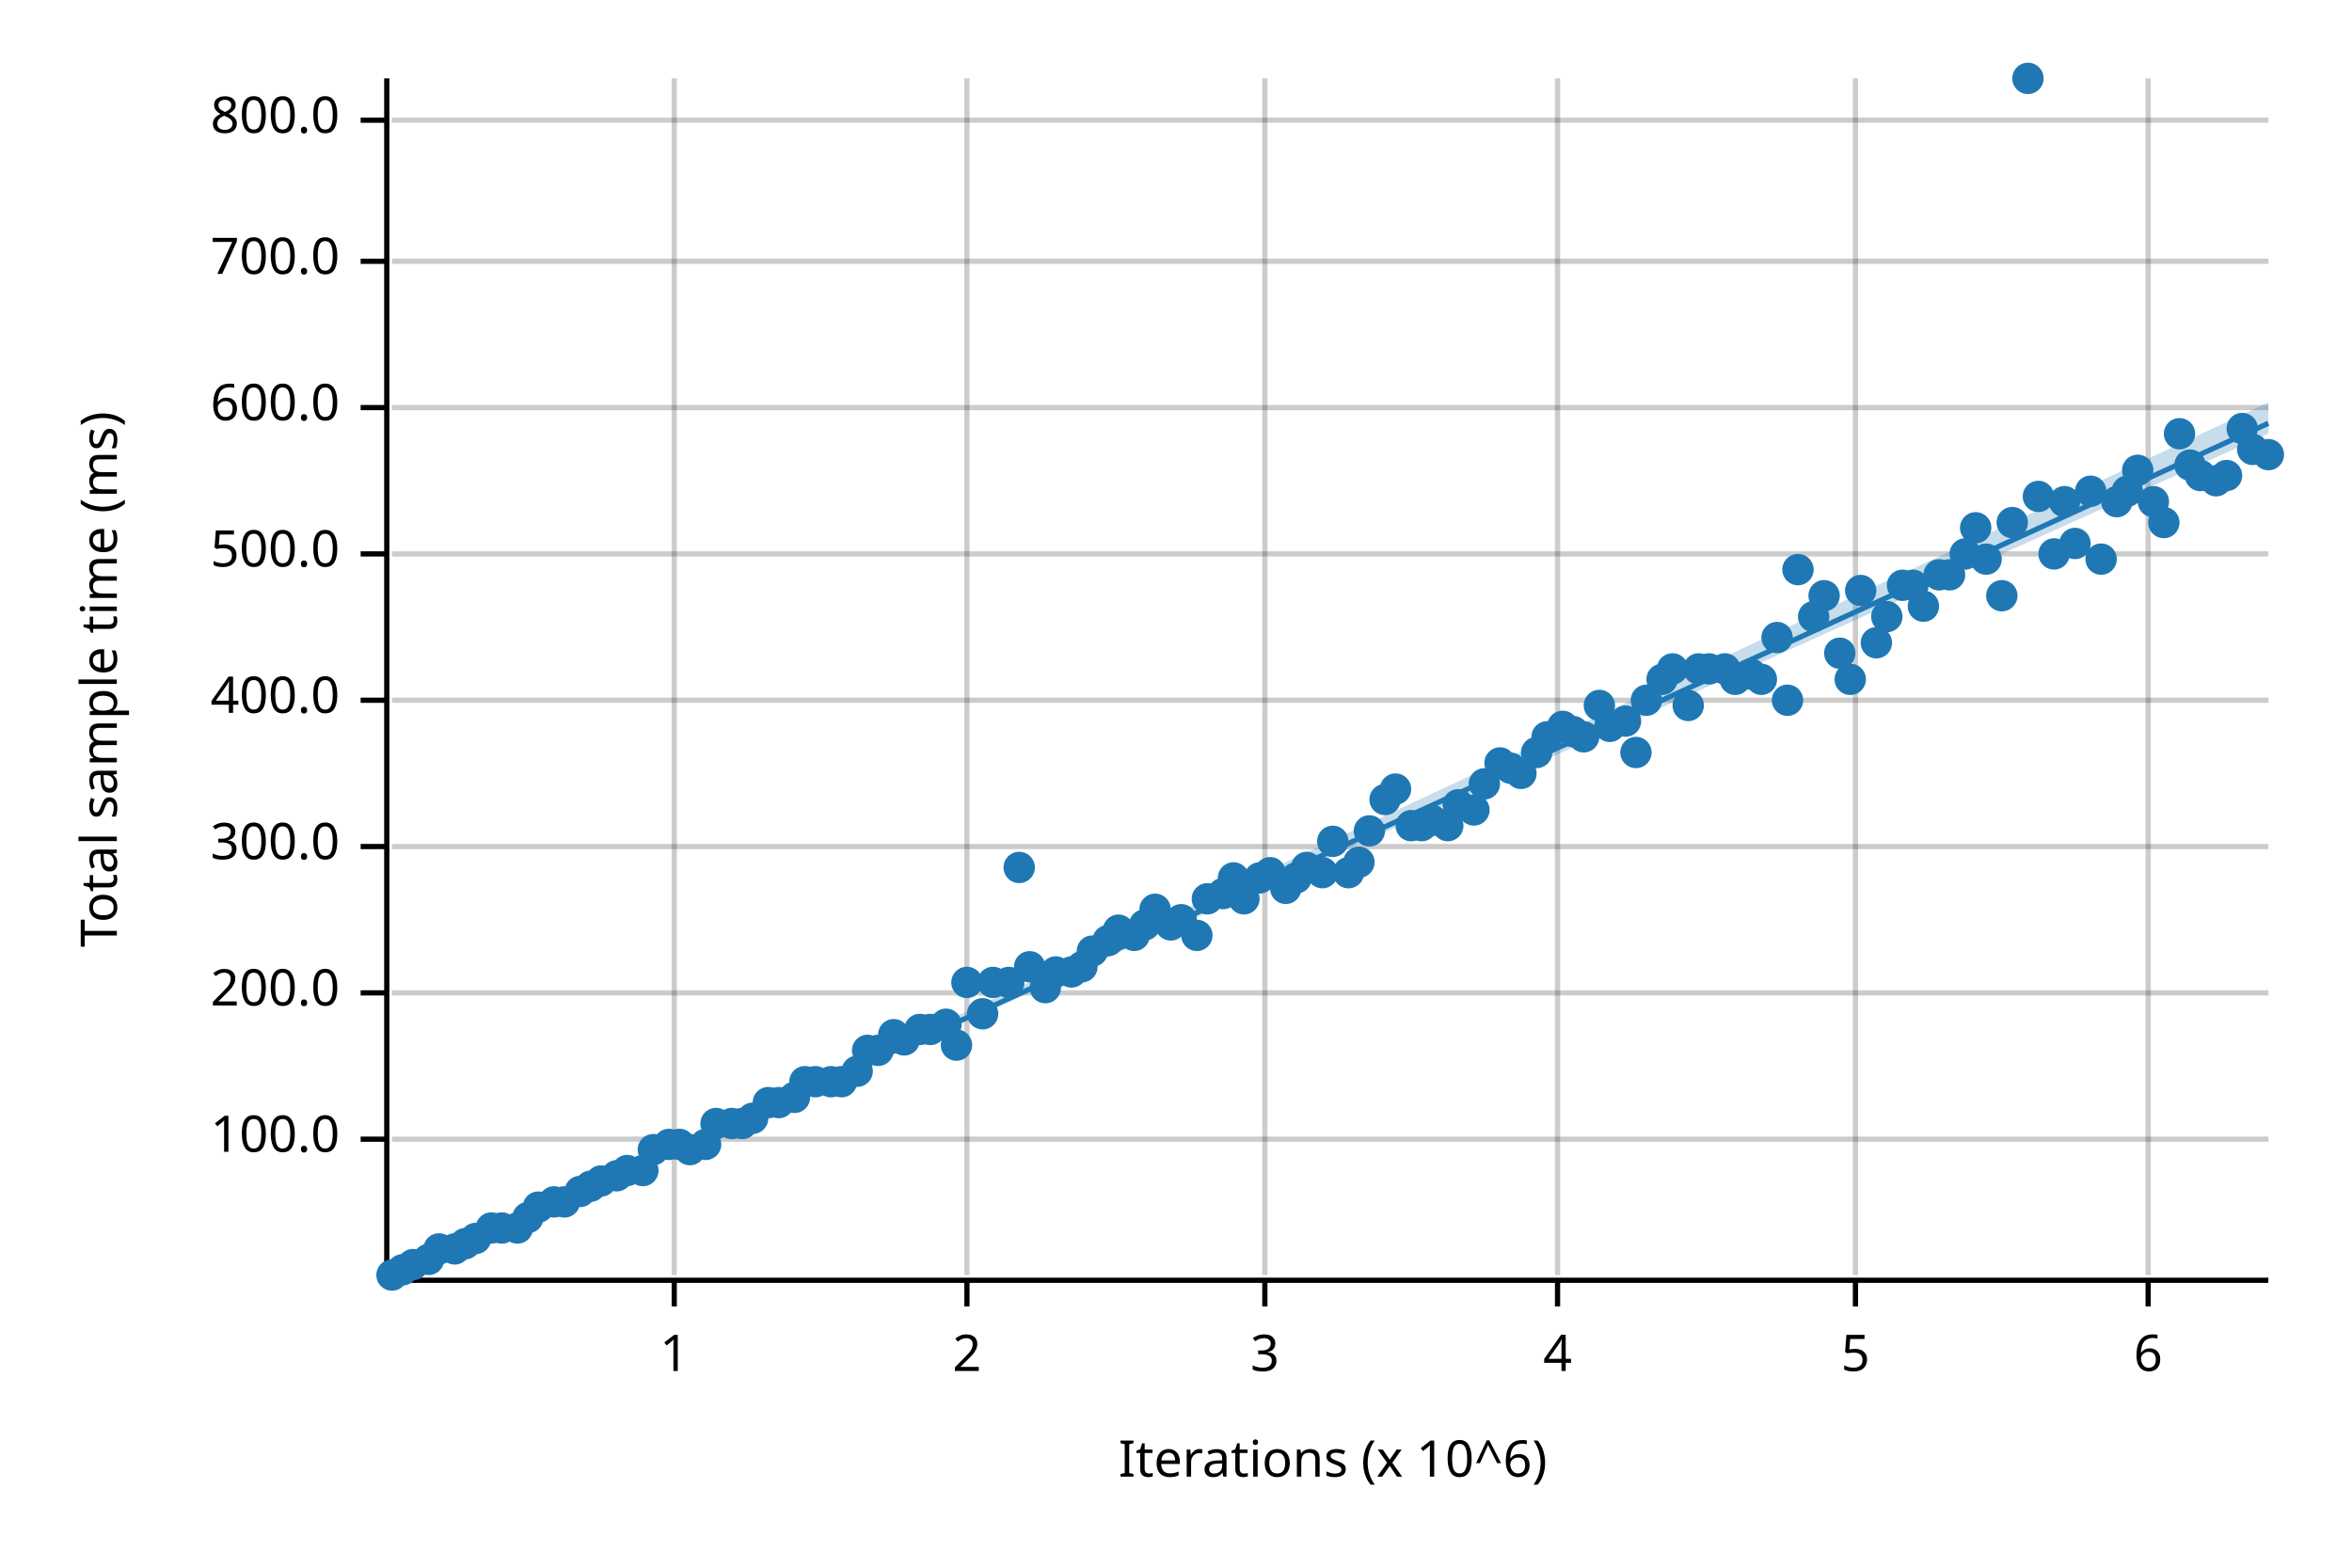
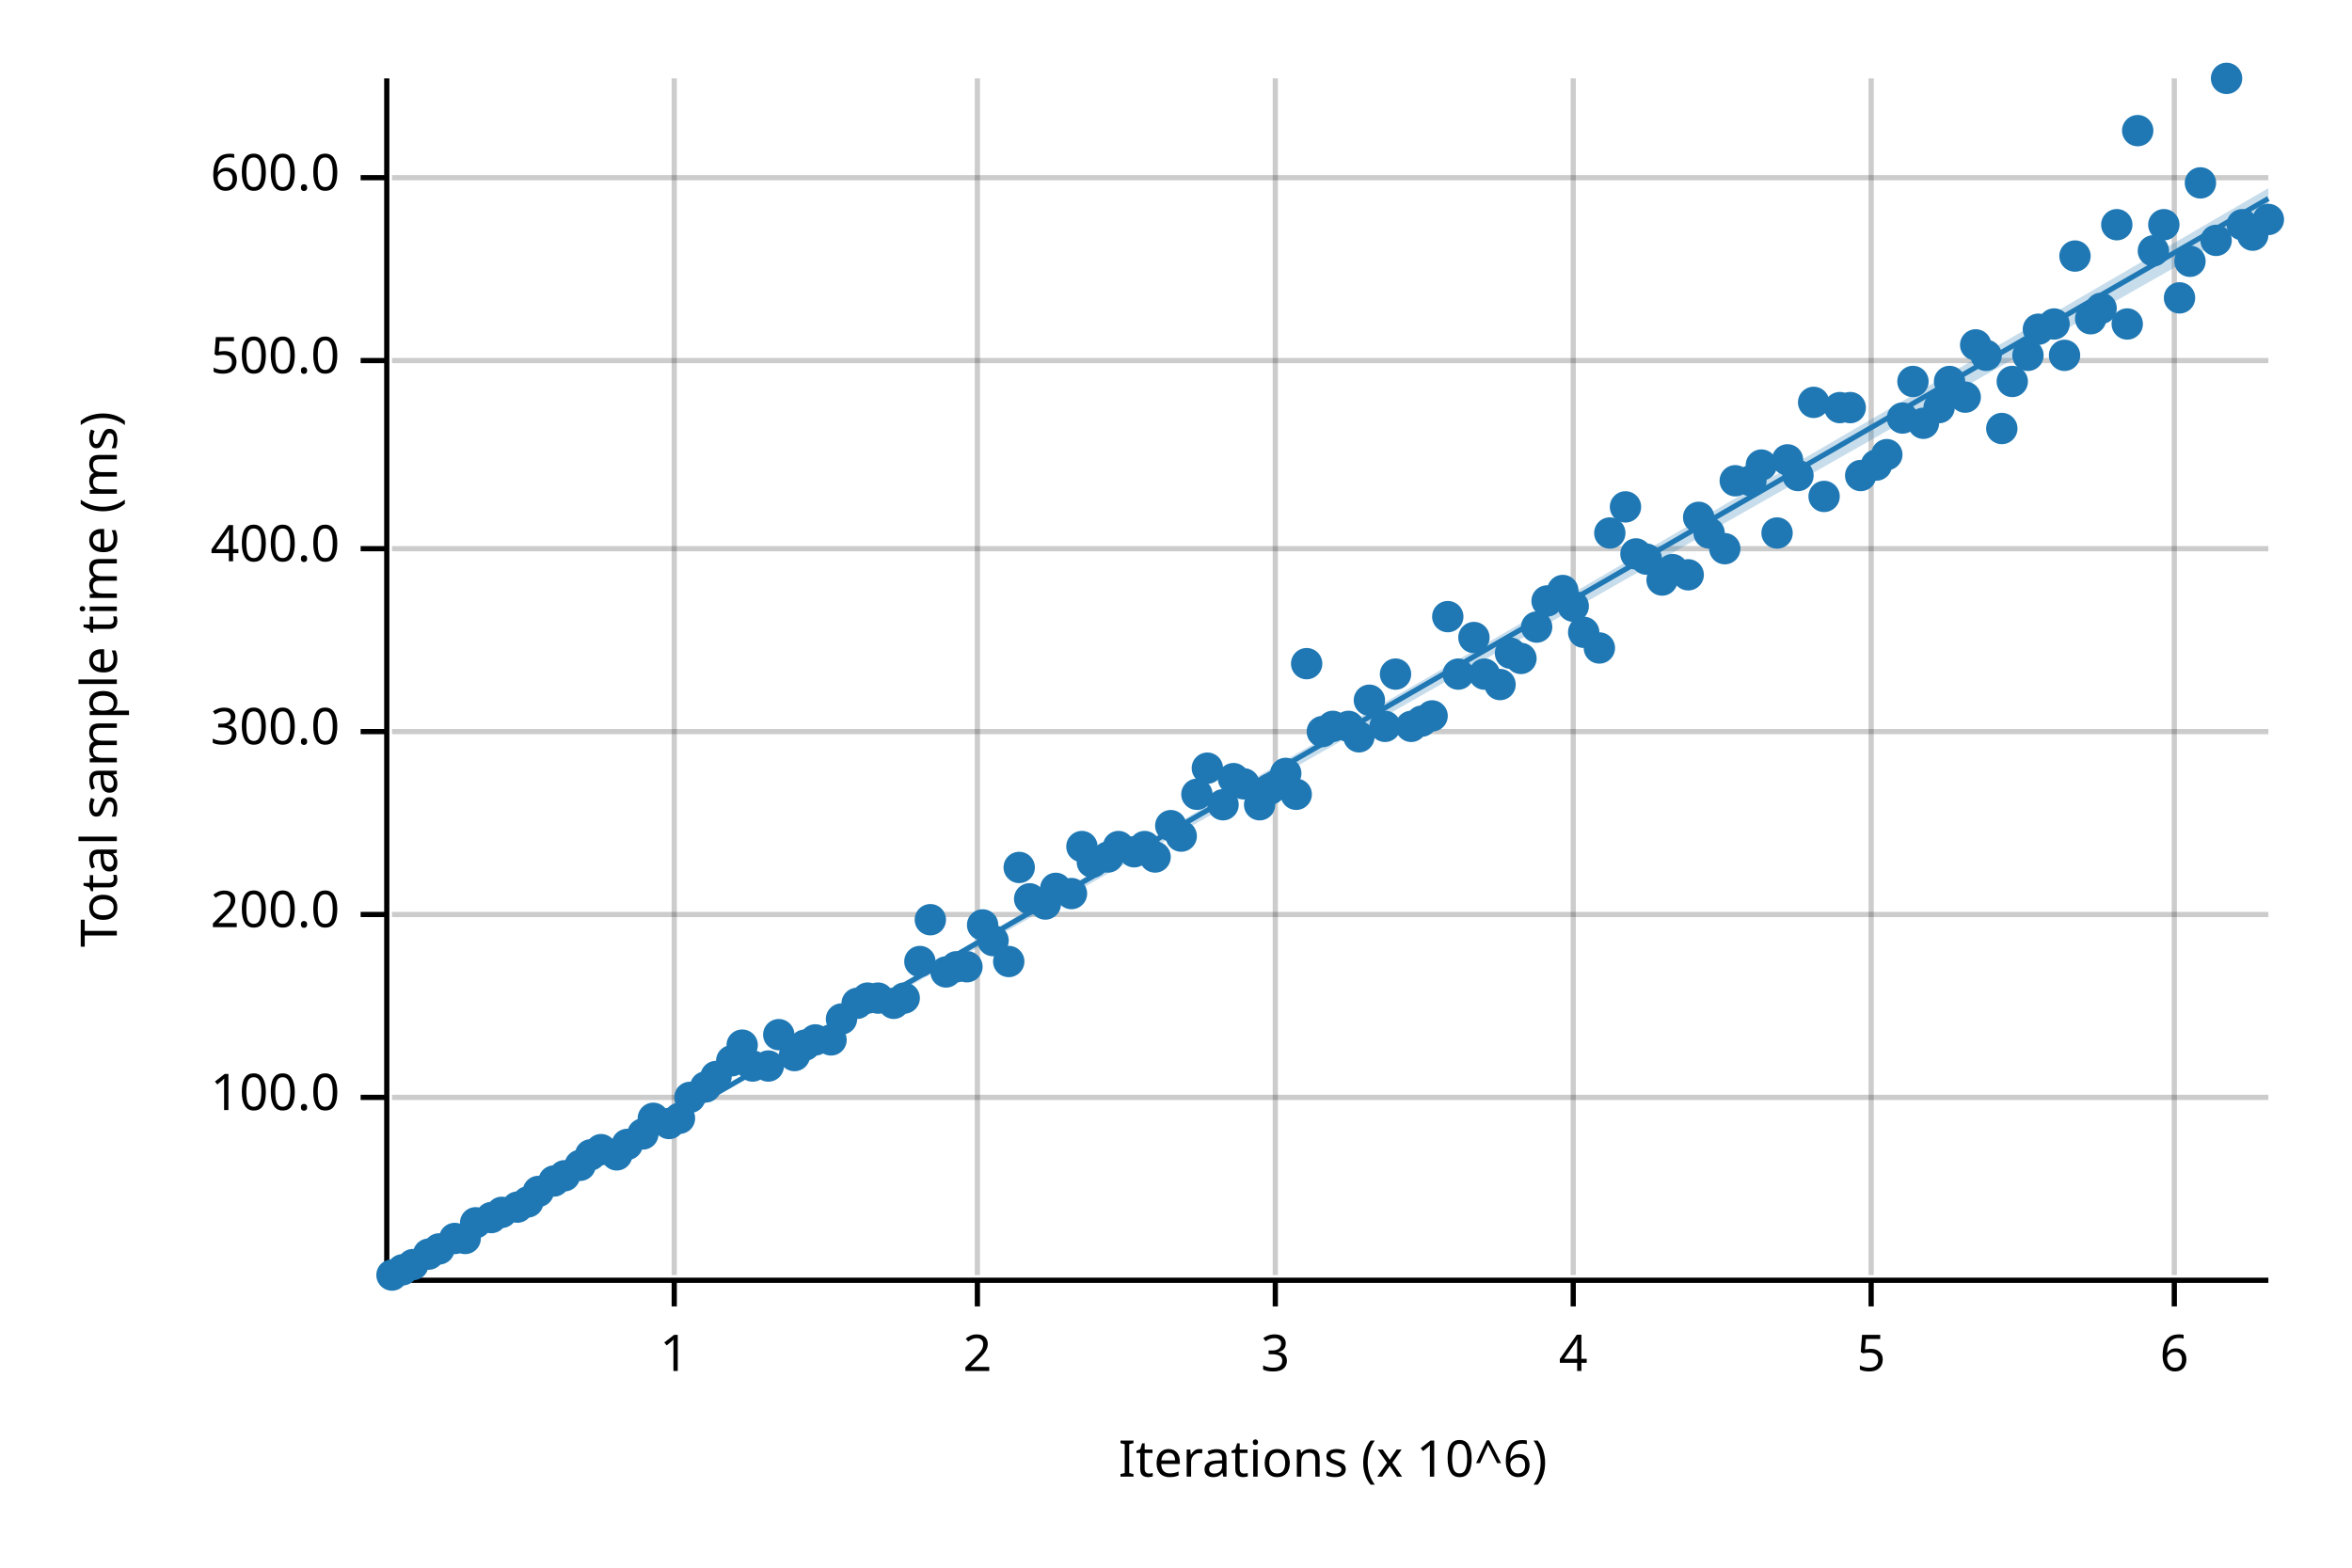
<svg xmlns="http://www.w3.org/2000/svg" width="450" height="300" viewBox="0 0 450 300">
  <text x="15" y="130" dy="0.76em" text-anchor="middle" font-family="sans-serif" font-size="9.677" opacity="1" fill="#000000" transform="rotate(270, 15, 130)">
Total sample time (ms)
</text>
  <text x="255" y="285" dy="-0.5ex" text-anchor="middle" font-family="sans-serif" font-size="9.677" opacity="1" fill="#000000">
Iterations (x 10^6)
</text>
  <line opacity="0.2" stroke="#000000" stroke-width="1" x1="129" y1="244" x2="129" y2="15" />
-   <line opacity="0.2" stroke="#000000" stroke-width="1" x1="185" y1="244" x2="185" y2="15" />
-   <line opacity="0.2" stroke="#000000" stroke-width="1" x1="242" y1="244" x2="242" y2="15" />
-   <line opacity="0.2" stroke="#000000" stroke-width="1" x1="298" y1="244" x2="298" y2="15" />
-   <line opacity="0.2" stroke="#000000" stroke-width="1" x1="355" y1="244" x2="355" y2="15" />
-   <line opacity="0.2" stroke="#000000" stroke-width="1" x1="411" y1="244" x2="411" y2="15" />
-   <line opacity="0.2" stroke="#000000" stroke-width="1" x1="75" y1="218" x2="434" y2="218" />
-   <line opacity="0.2" stroke="#000000" stroke-width="1" x1="75" y1="190" x2="434" y2="190" />
-   <line opacity="0.2" stroke="#000000" stroke-width="1" x1="75" y1="162" x2="434" y2="162" />
-   <line opacity="0.2" stroke="#000000" stroke-width="1" x1="75" y1="134" x2="434" y2="134" />
-   <line opacity="0.2" stroke="#000000" stroke-width="1" x1="75" y1="106" x2="434" y2="106" />
-   <line opacity="0.2" stroke="#000000" stroke-width="1" x1="75" y1="78" x2="434" y2="78" />
-   <line opacity="0.2" stroke="#000000" stroke-width="1" x1="75" y1="50" x2="434" y2="50" />
-   <line opacity="0.2" stroke="#000000" stroke-width="1" x1="75" y1="23" x2="434" y2="23" />
+   <line opacity="0.2" stroke="#000000" stroke-width="1" x1="187" y1="244" x2="187" y2="15" />
+   <line opacity="0.2" stroke="#000000" stroke-width="1" x1="244" y1="244" x2="244" y2="15" />
+   <line opacity="0.2" stroke="#000000" stroke-width="1" x1="301" y1="244" x2="301" y2="15" />
+   <line opacity="0.2" stroke="#000000" stroke-width="1" x1="358" y1="244" x2="358" y2="15" />
+   <line opacity="0.2" stroke="#000000" stroke-width="1" x1="416" y1="244" x2="416" y2="15" />
+   <line opacity="0.2" stroke="#000000" stroke-width="1" x1="75" y1="210" x2="434" y2="210" />
+   <line opacity="0.2" stroke="#000000" stroke-width="1" x1="75" y1="175" x2="434" y2="175" />
+   <line opacity="0.2" stroke="#000000" stroke-width="1" x1="75" y1="140" x2="434" y2="140" />
+   <line opacity="0.2" stroke="#000000" stroke-width="1" x1="75" y1="105" x2="434" y2="105" />
+   <line opacity="0.2" stroke="#000000" stroke-width="1" x1="75" y1="69" x2="434" y2="69" />
+   <line opacity="0.2" stroke="#000000" stroke-width="1" x1="75" y1="34" x2="434" y2="34" />
  <polyline fill="none" opacity="1" stroke="#000000" stroke-width="1" points="74,15 74,244 " />
-   <text x="65" y="218" dy="0.5ex" text-anchor="end" font-family="sans-serif" font-size="9.677" opacity="1" fill="#000000">
+   <text x="65" y="210" dy="0.5ex" text-anchor="end" font-family="sans-serif" font-size="9.677" opacity="1" fill="#000000">
100.0
</text>
-   <polyline fill="none" opacity="1" stroke="#000000" stroke-width="1" points="69,218 74,218 " />
-   <text x="65" y="190" dy="0.5ex" text-anchor="end" font-family="sans-serif" font-size="9.677" opacity="1" fill="#000000">
+   <polyline fill="none" opacity="1" stroke="#000000" stroke-width="1" points="69,210 74,210 " />
+   <text x="65" y="175" dy="0.5ex" text-anchor="end" font-family="sans-serif" font-size="9.677" opacity="1" fill="#000000">
200.0
</text>
-   <polyline fill="none" opacity="1" stroke="#000000" stroke-width="1" points="69,190 74,190 " />
-   <text x="65" y="162" dy="0.5ex" text-anchor="end" font-family="sans-serif" font-size="9.677" opacity="1" fill="#000000">
+   <polyline fill="none" opacity="1" stroke="#000000" stroke-width="1" points="69,175 74,175 " />
+   <text x="65" y="140" dy="0.5ex" text-anchor="end" font-family="sans-serif" font-size="9.677" opacity="1" fill="#000000">
300.0
</text>
-   <polyline fill="none" opacity="1" stroke="#000000" stroke-width="1" points="69,162 74,162 " />
-   <text x="65" y="134" dy="0.5ex" text-anchor="end" font-family="sans-serif" font-size="9.677" opacity="1" fill="#000000">
+   <polyline fill="none" opacity="1" stroke="#000000" stroke-width="1" points="69,140 74,140 " />
+   <text x="65" y="105" dy="0.5ex" text-anchor="end" font-family="sans-serif" font-size="9.677" opacity="1" fill="#000000">
400.0
</text>
-   <polyline fill="none" opacity="1" stroke="#000000" stroke-width="1" points="69,134 74,134 " />
-   <text x="65" y="106" dy="0.5ex" text-anchor="end" font-family="sans-serif" font-size="9.677" opacity="1" fill="#000000">
+   <polyline fill="none" opacity="1" stroke="#000000" stroke-width="1" points="69,105 74,105 " />
+   <text x="65" y="69" dy="0.5ex" text-anchor="end" font-family="sans-serif" font-size="9.677" opacity="1" fill="#000000">
500.0
</text>
-   <polyline fill="none" opacity="1" stroke="#000000" stroke-width="1" points="69,106 74,106 " />
-   <text x="65" y="78" dy="0.5ex" text-anchor="end" font-family="sans-serif" font-size="9.677" opacity="1" fill="#000000">
+   <polyline fill="none" opacity="1" stroke="#000000" stroke-width="1" points="69,69 74,69 " />
+   <text x="65" y="34" dy="0.5ex" text-anchor="end" font-family="sans-serif" font-size="9.677" opacity="1" fill="#000000">
600.0
</text>
-   <polyline fill="none" opacity="1" stroke="#000000" stroke-width="1" points="69,78 74,78 " />
-   <text x="65" y="50" dy="0.5ex" text-anchor="end" font-family="sans-serif" font-size="9.677" opacity="1" fill="#000000">
- 700.0
- </text>
-   <polyline fill="none" opacity="1" stroke="#000000" stroke-width="1" points="69,50 74,50 " />
-   <text x="65" y="23" dy="0.5ex" text-anchor="end" font-family="sans-serif" font-size="9.677" opacity="1" fill="#000000">
- 800.0
- </text>
-   <polyline fill="none" opacity="1" stroke="#000000" stroke-width="1" points="69,23 74,23 " />
+   <polyline fill="none" opacity="1" stroke="#000000" stroke-width="1" points="69,34 74,34 " />
  <polyline fill="none" opacity="1" stroke="#000000" stroke-width="1" points="75,245 434,245 " />
  <text x="129" y="255" dy="0.76em" text-anchor="middle" font-family="sans-serif" font-size="9.677" opacity="1" fill="#000000">
1
</text>
  <polyline fill="none" opacity="1" stroke="#000000" stroke-width="1" points="129,245 129,250 " />
-   <text x="185" y="255" dy="0.76em" text-anchor="middle" font-family="sans-serif" font-size="9.677" opacity="1" fill="#000000">
+   <text x="187" y="255" dy="0.76em" text-anchor="middle" font-family="sans-serif" font-size="9.677" opacity="1" fill="#000000">
2
</text>
-   <polyline fill="none" opacity="1" stroke="#000000" stroke-width="1" points="185,245 185,250 " />
-   <text x="242" y="255" dy="0.76em" text-anchor="middle" font-family="sans-serif" font-size="9.677" opacity="1" fill="#000000">
+   <polyline fill="none" opacity="1" stroke="#000000" stroke-width="1" points="187,245 187,250 " />
+   <text x="244" y="255" dy="0.76em" text-anchor="middle" font-family="sans-serif" font-size="9.677" opacity="1" fill="#000000">
3
</text>
-   <polyline fill="none" opacity="1" stroke="#000000" stroke-width="1" points="242,245 242,250 " />
-   <text x="298" y="255" dy="0.76em" text-anchor="middle" font-family="sans-serif" font-size="9.677" opacity="1" fill="#000000">
+   <polyline fill="none" opacity="1" stroke="#000000" stroke-width="1" points="244,245 244,250 " />
+   <text x="301" y="255" dy="0.76em" text-anchor="middle" font-family="sans-serif" font-size="9.677" opacity="1" fill="#000000">
4
</text>
-   <polyline fill="none" opacity="1" stroke="#000000" stroke-width="1" points="298,245 298,250 " />
-   <text x="355" y="255" dy="0.76em" text-anchor="middle" font-family="sans-serif" font-size="9.677" opacity="1" fill="#000000">
+   <polyline fill="none" opacity="1" stroke="#000000" stroke-width="1" points="301,245 301,250 " />
+   <text x="358" y="255" dy="0.76em" text-anchor="middle" font-family="sans-serif" font-size="9.677" opacity="1" fill="#000000">
5
</text>
-   <polyline fill="none" opacity="1" stroke="#000000" stroke-width="1" points="355,245 355,250 " />
-   <text x="411" y="255" dy="0.76em" text-anchor="middle" font-family="sans-serif" font-size="9.677" opacity="1" fill="#000000">
+   <polyline fill="none" opacity="1" stroke="#000000" stroke-width="1" points="358,245 358,250 " />
+   <text x="416" y="255" dy="0.76em" text-anchor="middle" font-family="sans-serif" font-size="9.677" opacity="1" fill="#000000">
6
</text>
-   <polyline fill="none" opacity="1" stroke="#000000" stroke-width="1" points="411,245 411,250 " />
+   <polyline fill="none" opacity="1" stroke="#000000" stroke-width="1" points="416,245 416,250 " />
  <circle cx="75" cy="244" r="3" opacity="1" fill="#1F78B4" stroke="none" stroke-width="1" />
  <circle cx="77" cy="243" r="3" opacity="1" fill="#1F78B4" stroke="none" stroke-width="1" />
  <circle cx="79" cy="242" r="3" opacity="1" fill="#1F78B4" stroke="none" stroke-width="1" />
-   <circle cx="82" cy="241" r="3" opacity="1" fill="#1F78B4" stroke="none" stroke-width="1" />
+   <circle cx="82" cy="240" r="3" opacity="1" fill="#1F78B4" stroke="none" stroke-width="1" />
  <circle cx="84" cy="239" r="3" opacity="1" fill="#1F78B4" stroke="none" stroke-width="1" />
-   <circle cx="87" cy="239" r="3" opacity="1" fill="#1F78B4" stroke="none" stroke-width="1" />
-   <circle cx="89" cy="238" r="3" opacity="1" fill="#1F78B4" stroke="none" stroke-width="1" />
-   <circle cx="91" cy="237" r="3" opacity="1" fill="#1F78B4" stroke="none" stroke-width="1" />
-   <circle cx="94" cy="235" r="3" opacity="1" fill="#1F78B4" stroke="none" stroke-width="1" />
-   <circle cx="96" cy="235" r="3" opacity="1" fill="#1F78B4" stroke="none" stroke-width="1" />
-   <circle cx="99" cy="235" r="3" opacity="1" fill="#1F78B4" stroke="none" stroke-width="1" />
-   <circle cx="101" cy="233" r="3" opacity="1" fill="#1F78B4" stroke="none" stroke-width="1" />
-   <circle cx="103" cy="231" r="3" opacity="1" fill="#1F78B4" stroke="none" stroke-width="1" />
-   <circle cx="106" cy="230" r="3" opacity="1" fill="#1F78B4" stroke="none" stroke-width="1" />
-   <circle cx="108" cy="230" r="3" opacity="1" fill="#1F78B4" stroke="none" stroke-width="1" />
-   <circle cx="111" cy="228" r="3" opacity="1" fill="#1F78B4" stroke="none" stroke-width="1" />
-   <circle cx="113" cy="227" r="3" opacity="1" fill="#1F78B4" stroke="none" stroke-width="1" />
-   <circle cx="115" cy="226" r="3" opacity="1" fill="#1F78B4" stroke="none" stroke-width="1" />
-   <circle cx="118" cy="225" r="3" opacity="1" fill="#1F78B4" stroke="none" stroke-width="1" />
-   <circle cx="120" cy="224" r="3" opacity="1" fill="#1F78B4" stroke="none" stroke-width="1" />
-   <circle cx="123" cy="224" r="3" opacity="1" fill="#1F78B4" stroke="none" stroke-width="1" />
-   <circle cx="125" cy="220" r="3" opacity="1" fill="#1F78B4" stroke="none" stroke-width="1" />
-   <circle cx="128" cy="219" r="3" opacity="1" fill="#1F78B4" stroke="none" stroke-width="1" />
-   <circle cx="130" cy="219" r="3" opacity="1" fill="#1F78B4" stroke="none" stroke-width="1" />
-   <circle cx="132" cy="220" r="3" opacity="1" fill="#1F78B4" stroke="none" stroke-width="1" />
-   <circle cx="135" cy="219" r="3" opacity="1" fill="#1F78B4" stroke="none" stroke-width="1" />
-   <circle cx="137" cy="215" r="3" opacity="1" fill="#1F78B4" stroke="none" stroke-width="1" />
-   <circle cx="140" cy="215" r="3" opacity="1" fill="#1F78B4" stroke="none" stroke-width="1" />
-   <circle cx="142" cy="215" r="3" opacity="1" fill="#1F78B4" stroke="none" stroke-width="1" />
-   <circle cx="144" cy="214" r="3" opacity="1" fill="#1F78B4" stroke="none" stroke-width="1" />
-   <circle cx="147" cy="211" r="3" opacity="1" fill="#1F78B4" stroke="none" stroke-width="1" />
-   <circle cx="149" cy="211" r="3" opacity="1" fill="#1F78B4" stroke="none" stroke-width="1" />
-   <circle cx="152" cy="210" r="3" opacity="1" fill="#1F78B4" stroke="none" stroke-width="1" />
-   <circle cx="154" cy="207" r="3" opacity="1" fill="#1F78B4" stroke="none" stroke-width="1" />
-   <circle cx="156" cy="207" r="3" opacity="1" fill="#1F78B4" stroke="none" stroke-width="1" />
-   <circle cx="159" cy="207" r="3" opacity="1" fill="#1F78B4" stroke="none" stroke-width="1" />
-   <circle cx="161" cy="207" r="3" opacity="1" fill="#1F78B4" stroke="none" stroke-width="1" />
-   <circle cx="164" cy="205" r="3" opacity="1" fill="#1F78B4" stroke="none" stroke-width="1" />
-   <circle cx="166" cy="201" r="3" opacity="1" fill="#1F78B4" stroke="none" stroke-width="1" />
-   <circle cx="168" cy="201" r="3" opacity="1" fill="#1F78B4" stroke="none" stroke-width="1" />
-   <circle cx="171" cy="198" r="3" opacity="1" fill="#1F78B4" stroke="none" stroke-width="1" />
-   <circle cx="173" cy="199" r="3" opacity="1" fill="#1F78B4" stroke="none" stroke-width="1" />
-   <circle cx="176" cy="197" r="3" opacity="1" fill="#1F78B4" stroke="none" stroke-width="1" />
-   <circle cx="178" cy="197" r="3" opacity="1" fill="#1F78B4" stroke="none" stroke-width="1" />
-   <circle cx="181" cy="196" r="3" opacity="1" fill="#1F78B4" stroke="none" stroke-width="1" />
-   <circle cx="183" cy="200" r="3" opacity="1" fill="#1F78B4" stroke="none" stroke-width="1" />
-   <circle cx="185" cy="188" r="3" opacity="1" fill="#1F78B4" stroke="none" stroke-width="1" />
-   <circle cx="188" cy="194" r="3" opacity="1" fill="#1F78B4" stroke="none" stroke-width="1" />
-   <circle cx="190" cy="188" r="3" opacity="1" fill="#1F78B4" stroke="none" stroke-width="1" />
-   <circle cx="193" cy="188" r="3" opacity="1" fill="#1F78B4" stroke="none" stroke-width="1" />
+   <circle cx="87" cy="237" r="3" opacity="1" fill="#1F78B4" stroke="none" stroke-width="1" />
+   <circle cx="89" cy="237" r="3" opacity="1" fill="#1F78B4" stroke="none" stroke-width="1" />
+   <circle cx="91" cy="234" r="3" opacity="1" fill="#1F78B4" stroke="none" stroke-width="1" />
+   <circle cx="94" cy="233" r="3" opacity="1" fill="#1F78B4" stroke="none" stroke-width="1" />
+   <circle cx="96" cy="232" r="3" opacity="1" fill="#1F78B4" stroke="none" stroke-width="1" />
+   <circle cx="99" cy="231" r="3" opacity="1" fill="#1F78B4" stroke="none" stroke-width="1" />
+   <circle cx="101" cy="230" r="3" opacity="1" fill="#1F78B4" stroke="none" stroke-width="1" />
+   <circle cx="103" cy="228" r="3" opacity="1" fill="#1F78B4" stroke="none" stroke-width="1" />
+   <circle cx="106" cy="226" r="3" opacity="1" fill="#1F78B4" stroke="none" stroke-width="1" />
+   <circle cx="108" cy="225" r="3" opacity="1" fill="#1F78B4" stroke="none" stroke-width="1" />
+   <circle cx="111" cy="223" r="3" opacity="1" fill="#1F78B4" stroke="none" stroke-width="1" />
+   <circle cx="113" cy="221" r="3" opacity="1" fill="#1F78B4" stroke="none" stroke-width="1" />
+   <circle cx="115" cy="220" r="3" opacity="1" fill="#1F78B4" stroke="none" stroke-width="1" />
+   <circle cx="118" cy="221" r="3" opacity="1" fill="#1F78B4" stroke="none" stroke-width="1" />
+   <circle cx="120" cy="219" r="3" opacity="1" fill="#1F78B4" stroke="none" stroke-width="1" />
+   <circle cx="123" cy="217" r="3" opacity="1" fill="#1F78B4" stroke="none" stroke-width="1" />
+   <circle cx="125" cy="214" r="3" opacity="1" fill="#1F78B4" stroke="none" stroke-width="1" />
+   <circle cx="128" cy="215" r="3" opacity="1" fill="#1F78B4" stroke="none" stroke-width="1" />
+   <circle cx="130" cy="214" r="3" opacity="1" fill="#1F78B4" stroke="none" stroke-width="1" />
+   <circle cx="132" cy="210" r="3" opacity="1" fill="#1F78B4" stroke="none" stroke-width="1" />
+   <circle cx="135" cy="208" r="3" opacity="1" fill="#1F78B4" stroke="none" stroke-width="1" />
+   <circle cx="137" cy="206" r="3" opacity="1" fill="#1F78B4" stroke="none" stroke-width="1" />
+   <circle cx="140" cy="203" r="3" opacity="1" fill="#1F78B4" stroke="none" stroke-width="1" />
+   <circle cx="142" cy="200" r="3" opacity="1" fill="#1F78B4" stroke="none" stroke-width="1" />
+   <circle cx="144" cy="204" r="3" opacity="1" fill="#1F78B4" stroke="none" stroke-width="1" />
+   <circle cx="147" cy="204" r="3" opacity="1" fill="#1F78B4" stroke="none" stroke-width="1" />
+   <circle cx="149" cy="198" r="3" opacity="1" fill="#1F78B4" stroke="none" stroke-width="1" />
+   <circle cx="152" cy="202" r="3" opacity="1" fill="#1F78B4" stroke="none" stroke-width="1" />
+   <circle cx="154" cy="200" r="3" opacity="1" fill="#1F78B4" stroke="none" stroke-width="1" />
+   <circle cx="156" cy="199" r="3" opacity="1" fill="#1F78B4" stroke="none" stroke-width="1" />
+   <circle cx="159" cy="199" r="3" opacity="1" fill="#1F78B4" stroke="none" stroke-width="1" />
+   <circle cx="161" cy="195" r="3" opacity="1" fill="#1F78B4" stroke="none" stroke-width="1" />
+   <circle cx="164" cy="192" r="3" opacity="1" fill="#1F78B4" stroke="none" stroke-width="1" />
+   <circle cx="166" cy="191" r="3" opacity="1" fill="#1F78B4" stroke="none" stroke-width="1" />
+   <circle cx="168" cy="191" r="3" opacity="1" fill="#1F78B4" stroke="none" stroke-width="1" />
+   <circle cx="171" cy="192" r="3" opacity="1" fill="#1F78B4" stroke="none" stroke-width="1" />
+   <circle cx="173" cy="191" r="3" opacity="1" fill="#1F78B4" stroke="none" stroke-width="1" />
+   <circle cx="176" cy="184" r="3" opacity="1" fill="#1F78B4" stroke="none" stroke-width="1" />
+   <circle cx="178" cy="176" r="3" opacity="1" fill="#1F78B4" stroke="none" stroke-width="1" />
+   <circle cx="181" cy="186" r="3" opacity="1" fill="#1F78B4" stroke="none" stroke-width="1" />
+   <circle cx="183" cy="185" r="3" opacity="1" fill="#1F78B4" stroke="none" stroke-width="1" />
+   <circle cx="185" cy="185" r="3" opacity="1" fill="#1F78B4" stroke="none" stroke-width="1" />
+   <circle cx="188" cy="177" r="3" opacity="1" fill="#1F78B4" stroke="none" stroke-width="1" />
+   <circle cx="190" cy="180" r="3" opacity="1" fill="#1F78B4" stroke="none" stroke-width="1" />
+   <circle cx="193" cy="184" r="3" opacity="1" fill="#1F78B4" stroke="none" stroke-width="1" />
  <circle cx="195" cy="166" r="3" opacity="1" fill="#1F78B4" stroke="none" stroke-width="1" />
-   <circle cx="197" cy="185" r="3" opacity="1" fill="#1F78B4" stroke="none" stroke-width="1" />
-   <circle cx="200" cy="189" r="3" opacity="1" fill="#1F78B4" stroke="none" stroke-width="1" />
-   <circle cx="202" cy="186" r="3" opacity="1" fill="#1F78B4" stroke="none" stroke-width="1" />
-   <circle cx="205" cy="186" r="3" opacity="1" fill="#1F78B4" stroke="none" stroke-width="1" />
-   <circle cx="207" cy="185" r="3" opacity="1" fill="#1F78B4" stroke="none" stroke-width="1" />
-   <circle cx="209" cy="182" r="3" opacity="1" fill="#1F78B4" stroke="none" stroke-width="1" />
-   <circle cx="212" cy="180" r="3" opacity="1" fill="#1F78B4" stroke="none" stroke-width="1" />
-   <circle cx="214" cy="178" r="3" opacity="1" fill="#1F78B4" stroke="none" stroke-width="1" />
-   <circle cx="217" cy="179" r="3" opacity="1" fill="#1F78B4" stroke="none" stroke-width="1" />
-   <circle cx="219" cy="177" r="3" opacity="1" fill="#1F78B4" stroke="none" stroke-width="1" />
-   <circle cx="221" cy="174" r="3" opacity="1" fill="#1F78B4" stroke="none" stroke-width="1" />
-   <circle cx="224" cy="177" r="3" opacity="1" fill="#1F78B4" stroke="none" stroke-width="1" />
-   <circle cx="226" cy="176" r="3" opacity="1" fill="#1F78B4" stroke="none" stroke-width="1" />
-   <circle cx="229" cy="179" r="3" opacity="1" fill="#1F78B4" stroke="none" stroke-width="1" />
-   <circle cx="231" cy="172" r="3" opacity="1" fill="#1F78B4" stroke="none" stroke-width="1" />
-   <circle cx="234" cy="171" r="3" opacity="1" fill="#1F78B4" stroke="none" stroke-width="1" />
-   <circle cx="236" cy="168" r="3" opacity="1" fill="#1F78B4" stroke="none" stroke-width="1" />
-   <circle cx="238" cy="172" r="3" opacity="1" fill="#1F78B4" stroke="none" stroke-width="1" />
-   <circle cx="241" cy="168" r="3" opacity="1" fill="#1F78B4" stroke="none" stroke-width="1" />
-   <circle cx="243" cy="167" r="3" opacity="1" fill="#1F78B4" stroke="none" stroke-width="1" />
-   <circle cx="246" cy="170" r="3" opacity="1" fill="#1F78B4" stroke="none" stroke-width="1" />
-   <circle cx="248" cy="168" r="3" opacity="1" fill="#1F78B4" stroke="none" stroke-width="1" />
-   <circle cx="250" cy="166" r="3" opacity="1" fill="#1F78B4" stroke="none" stroke-width="1" />
-   <circle cx="253" cy="167" r="3" opacity="1" fill="#1F78B4" stroke="none" stroke-width="1" />
-   <circle cx="255" cy="161" r="3" opacity="1" fill="#1F78B4" stroke="none" stroke-width="1" />
-   <circle cx="258" cy="167" r="3" opacity="1" fill="#1F78B4" stroke="none" stroke-width="1" />
-   <circle cx="260" cy="165" r="3" opacity="1" fill="#1F78B4" stroke="none" stroke-width="1" />
-   <circle cx="262" cy="159" r="3" opacity="1" fill="#1F78B4" stroke="none" stroke-width="1" />
-   <circle cx="265" cy="153" r="3" opacity="1" fill="#1F78B4" stroke="none" stroke-width="1" />
-   <circle cx="267" cy="151" r="3" opacity="1" fill="#1F78B4" stroke="none" stroke-width="1" />
-   <circle cx="270" cy="158" r="3" opacity="1" fill="#1F78B4" stroke="none" stroke-width="1" />
-   <circle cx="272" cy="158" r="3" opacity="1" fill="#1F78B4" stroke="none" stroke-width="1" />
-   <circle cx="274" cy="157" r="3" opacity="1" fill="#1F78B4" stroke="none" stroke-width="1" />
-   <circle cx="277" cy="158" r="3" opacity="1" fill="#1F78B4" stroke="none" stroke-width="1" />
-   <circle cx="279" cy="154" r="3" opacity="1" fill="#1F78B4" stroke="none" stroke-width="1" />
-   <circle cx="282" cy="155" r="3" opacity="1" fill="#1F78B4" stroke="none" stroke-width="1" />
-   <circle cx="284" cy="150" r="3" opacity="1" fill="#1F78B4" stroke="none" stroke-width="1" />
-   <circle cx="287" cy="146" r="3" opacity="1" fill="#1F78B4" stroke="none" stroke-width="1" />
-   <circle cx="289" cy="147" r="3" opacity="1" fill="#1F78B4" stroke="none" stroke-width="1" />
-   <circle cx="291" cy="148" r="3" opacity="1" fill="#1F78B4" stroke="none" stroke-width="1" />
-   <circle cx="294" cy="144" r="3" opacity="1" fill="#1F78B4" stroke="none" stroke-width="1" />
-   <circle cx="296" cy="141" r="3" opacity="1" fill="#1F78B4" stroke="none" stroke-width="1" />
-   <circle cx="299" cy="139" r="3" opacity="1" fill="#1F78B4" stroke="none" stroke-width="1" />
-   <circle cx="301" cy="140" r="3" opacity="1" fill="#1F78B4" stroke="none" stroke-width="1" />
-   <circle cx="303" cy="141" r="3" opacity="1" fill="#1F78B4" stroke="none" stroke-width="1" />
-   <circle cx="306" cy="135" r="3" opacity="1" fill="#1F78B4" stroke="none" stroke-width="1" />
-   <circle cx="308" cy="139" r="3" opacity="1" fill="#1F78B4" stroke="none" stroke-width="1" />
-   <circle cx="311" cy="138" r="3" opacity="1" fill="#1F78B4" stroke="none" stroke-width="1" />
-   <circle cx="313" cy="144" r="3" opacity="1" fill="#1F78B4" stroke="none" stroke-width="1" />
-   <circle cx="315" cy="134" r="3" opacity="1" fill="#1F78B4" stroke="none" stroke-width="1" />
-   <circle cx="318" cy="130" r="3" opacity="1" fill="#1F78B4" stroke="none" stroke-width="1" />
-   <circle cx="320" cy="128" r="3" opacity="1" fill="#1F78B4" stroke="none" stroke-width="1" />
-   <circle cx="323" cy="135" r="3" opacity="1" fill="#1F78B4" stroke="none" stroke-width="1" />
-   <circle cx="325" cy="128" r="3" opacity="1" fill="#1F78B4" stroke="none" stroke-width="1" />
-   <circle cx="327" cy="128" r="3" opacity="1" fill="#1F78B4" stroke="none" stroke-width="1" />
-   <circle cx="330" cy="128" r="3" opacity="1" fill="#1F78B4" stroke="none" stroke-width="1" />
-   <circle cx="332" cy="130" r="3" opacity="1" fill="#1F78B4" stroke="none" stroke-width="1" />
-   <circle cx="335" cy="129" r="3" opacity="1" fill="#1F78B4" stroke="none" stroke-width="1" />
-   <circle cx="337" cy="130" r="3" opacity="1" fill="#1F78B4" stroke="none" stroke-width="1" />
-   <circle cx="340" cy="122" r="3" opacity="1" fill="#1F78B4" stroke="none" stroke-width="1" />
-   <circle cx="342" cy="134" r="3" opacity="1" fill="#1F78B4" stroke="none" stroke-width="1" />
-   <circle cx="344" cy="109" r="3" opacity="1" fill="#1F78B4" stroke="none" stroke-width="1" />
-   <circle cx="347" cy="118" r="3" opacity="1" fill="#1F78B4" stroke="none" stroke-width="1" />
-   <circle cx="349" cy="114" r="3" opacity="1" fill="#1F78B4" stroke="none" stroke-width="1" />
-   <circle cx="352" cy="125" r="3" opacity="1" fill="#1F78B4" stroke="none" stroke-width="1" />
-   <circle cx="354" cy="130" r="3" opacity="1" fill="#1F78B4" stroke="none" stroke-width="1" />
-   <circle cx="356" cy="113" r="3" opacity="1" fill="#1F78B4" stroke="none" stroke-width="1" />
-   <circle cx="359" cy="123" r="3" opacity="1" fill="#1F78B4" stroke="none" stroke-width="1" />
-   <circle cx="361" cy="118" r="3" opacity="1" fill="#1F78B4" stroke="none" stroke-width="1" />
-   <circle cx="364" cy="112" r="3" opacity="1" fill="#1F78B4" stroke="none" stroke-width="1" />
-   <circle cx="366" cy="112" r="3" opacity="1" fill="#1F78B4" stroke="none" stroke-width="1" />
-   <circle cx="368" cy="116" r="3" opacity="1" fill="#1F78B4" stroke="none" stroke-width="1" />
-   <circle cx="371" cy="110" r="3" opacity="1" fill="#1F78B4" stroke="none" stroke-width="1" />
-   <circle cx="373" cy="110" r="3" opacity="1" fill="#1F78B4" stroke="none" stroke-width="1" />
-   <circle cx="376" cy="106" r="3" opacity="1" fill="#1F78B4" stroke="none" stroke-width="1" />
-   <circle cx="378" cy="101" r="3" opacity="1" fill="#1F78B4" stroke="none" stroke-width="1" />
-   <circle cx="380" cy="107" r="3" opacity="1" fill="#1F78B4" stroke="none" stroke-width="1" />
-   <circle cx="383" cy="114" r="3" opacity="1" fill="#1F78B4" stroke="none" stroke-width="1" />
-   <circle cx="385" cy="100" r="3" opacity="1" fill="#1F78B4" stroke="none" stroke-width="1" />
-   <circle cx="388" cy="15" r="3" opacity="1" fill="#1F78B4" stroke="none" stroke-width="1" />
-   <circle cx="390" cy="95" r="3" opacity="1" fill="#1F78B4" stroke="none" stroke-width="1" />
-   <circle cx="393" cy="106" r="3" opacity="1" fill="#1F78B4" stroke="none" stroke-width="1" />
-   <circle cx="395" cy="96" r="3" opacity="1" fill="#1F78B4" stroke="none" stroke-width="1" />
-   <circle cx="397" cy="104" r="3" opacity="1" fill="#1F78B4" stroke="none" stroke-width="1" />
-   <circle cx="400" cy="94" r="3" opacity="1" fill="#1F78B4" stroke="none" stroke-width="1" />
-   <circle cx="402" cy="107" r="3" opacity="1" fill="#1F78B4" stroke="none" stroke-width="1" />
-   <circle cx="405" cy="96" r="3" opacity="1" fill="#1F78B4" stroke="none" stroke-width="1" />
-   <circle cx="407" cy="94" r="3" opacity="1" fill="#1F78B4" stroke="none" stroke-width="1" />
-   <circle cx="409" cy="90" r="3" opacity="1" fill="#1F78B4" stroke="none" stroke-width="1" />
-   <circle cx="412" cy="96" r="3" opacity="1" fill="#1F78B4" stroke="none" stroke-width="1" />
-   <circle cx="414" cy="100" r="3" opacity="1" fill="#1F78B4" stroke="none" stroke-width="1" />
-   <circle cx="417" cy="83" r="3" opacity="1" fill="#1F78B4" stroke="none" stroke-width="1" />
-   <circle cx="419" cy="89" r="3" opacity="1" fill="#1F78B4" stroke="none" stroke-width="1" />
-   <circle cx="421" cy="91" r="3" opacity="1" fill="#1F78B4" stroke="none" stroke-width="1" />
-   <circle cx="424" cy="92" r="3" opacity="1" fill="#1F78B4" stroke="none" stroke-width="1" />
-   <circle cx="426" cy="91" r="3" opacity="1" fill="#1F78B4" stroke="none" stroke-width="1" />
-   <circle cx="429" cy="82" r="3" opacity="1" fill="#1F78B4" stroke="none" stroke-width="1" />
-   <circle cx="431" cy="86" r="3" opacity="1" fill="#1F78B4" stroke="none" stroke-width="1" />
-   <circle cx="434" cy="87" r="3" opacity="1" fill="#1F78B4" stroke="none" stroke-width="1" />
-   <polyline fill="none" opacity="1" stroke="#1F78B4" stroke-width="1" points="75,245 434,81 " />
-   <polygon opacity="0.25" fill="#1F78B4" points="75,245 434,83 434,77 " />
+   <circle cx="197" cy="172" r="3" opacity="1" fill="#1F78B4" stroke="none" stroke-width="1" />
+   <circle cx="200" cy="173" r="3" opacity="1" fill="#1F78B4" stroke="none" stroke-width="1" />
+   <circle cx="202" cy="170" r="3" opacity="1" fill="#1F78B4" stroke="none" stroke-width="1" />
+   <circle cx="205" cy="171" r="3" opacity="1" fill="#1F78B4" stroke="none" stroke-width="1" />
+   <circle cx="207" cy="162" r="3" opacity="1" fill="#1F78B4" stroke="none" stroke-width="1" />
+   <circle cx="209" cy="165" r="3" opacity="1" fill="#1F78B4" stroke="none" stroke-width="1" />
+   <circle cx="212" cy="164" r="3" opacity="1" fill="#1F78B4" stroke="none" stroke-width="1" />
+   <circle cx="214" cy="162" r="3" opacity="1" fill="#1F78B4" stroke="none" stroke-width="1" />
+   <circle cx="217" cy="163" r="3" opacity="1" fill="#1F78B4" stroke="none" stroke-width="1" />
+   <circle cx="219" cy="162" r="3" opacity="1" fill="#1F78B4" stroke="none" stroke-width="1" />
+   <circle cx="221" cy="164" r="3" opacity="1" fill="#1F78B4" stroke="none" stroke-width="1" />
+   <circle cx="224" cy="158" r="3" opacity="1" fill="#1F78B4" stroke="none" stroke-width="1" />
+   <circle cx="226" cy="160" r="3" opacity="1" fill="#1F78B4" stroke="none" stroke-width="1" />
+   <circle cx="229" cy="152" r="3" opacity="1" fill="#1F78B4" stroke="none" stroke-width="1" />
+   <circle cx="231" cy="147" r="3" opacity="1" fill="#1F78B4" stroke="none" stroke-width="1" />
+   <circle cx="234" cy="154" r="3" opacity="1" fill="#1F78B4" stroke="none" stroke-width="1" />
+   <circle cx="236" cy="149" r="3" opacity="1" fill="#1F78B4" stroke="none" stroke-width="1" />
+   <circle cx="238" cy="150" r="3" opacity="1" fill="#1F78B4" stroke="none" stroke-width="1" />
+   <circle cx="241" cy="154" r="3" opacity="1" fill="#1F78B4" stroke="none" stroke-width="1" />
+   <circle cx="243" cy="151" r="3" opacity="1" fill="#1F78B4" stroke="none" stroke-width="1" />
+   <circle cx="246" cy="148" r="3" opacity="1" fill="#1F78B4" stroke="none" stroke-width="1" />
+   <circle cx="248" cy="152" r="3" opacity="1" fill="#1F78B4" stroke="none" stroke-width="1" />
+   <circle cx="250" cy="127" r="3" opacity="1" fill="#1F78B4" stroke="none" stroke-width="1" />
+   <circle cx="253" cy="140" r="3" opacity="1" fill="#1F78B4" stroke="none" stroke-width="1" />
+   <circle cx="255" cy="139" r="3" opacity="1" fill="#1F78B4" stroke="none" stroke-width="1" />
+   <circle cx="258" cy="139" r="3" opacity="1" fill="#1F78B4" stroke="none" stroke-width="1" />
+   <circle cx="260" cy="141" r="3" opacity="1" fill="#1F78B4" stroke="none" stroke-width="1" />
+   <circle cx="262" cy="134" r="3" opacity="1" fill="#1F78B4" stroke="none" stroke-width="1" />
+   <circle cx="265" cy="139" r="3" opacity="1" fill="#1F78B4" stroke="none" stroke-width="1" />
+   <circle cx="267" cy="129" r="3" opacity="1" fill="#1F78B4" stroke="none" stroke-width="1" />
+   <circle cx="270" cy="139" r="3" opacity="1" fill="#1F78B4" stroke="none" stroke-width="1" />
+   <circle cx="272" cy="138" r="3" opacity="1" fill="#1F78B4" stroke="none" stroke-width="1" />
+   <circle cx="274" cy="137" r="3" opacity="1" fill="#1F78B4" stroke="none" stroke-width="1" />
+   <circle cx="277" cy="118" r="3" opacity="1" fill="#1F78B4" stroke="none" stroke-width="1" />
+   <circle cx="279" cy="129" r="3" opacity="1" fill="#1F78B4" stroke="none" stroke-width="1" />
+   <circle cx="282" cy="122" r="3" opacity="1" fill="#1F78B4" stroke="none" stroke-width="1" />
+   <circle cx="284" cy="129" r="3" opacity="1" fill="#1F78B4" stroke="none" stroke-width="1" />
+   <circle cx="287" cy="131" r="3" opacity="1" fill="#1F78B4" stroke="none" stroke-width="1" />
+   <circle cx="289" cy="125" r="3" opacity="1" fill="#1F78B4" stroke="none" stroke-width="1" />
+   <circle cx="291" cy="126" r="3" opacity="1" fill="#1F78B4" stroke="none" stroke-width="1" />
+   <circle cx="294" cy="120" r="3" opacity="1" fill="#1F78B4" stroke="none" stroke-width="1" />
+   <circle cx="296" cy="115" r="3" opacity="1" fill="#1F78B4" stroke="none" stroke-width="1" />
+   <circle cx="299" cy="113" r="3" opacity="1" fill="#1F78B4" stroke="none" stroke-width="1" />
+   <circle cx="301" cy="116" r="3" opacity="1" fill="#1F78B4" stroke="none" stroke-width="1" />
+   <circle cx="303" cy="121" r="3" opacity="1" fill="#1F78B4" stroke="none" stroke-width="1" />
+   <circle cx="306" cy="124" r="3" opacity="1" fill="#1F78B4" stroke="none" stroke-width="1" />
+   <circle cx="308" cy="102" r="3" opacity="1" fill="#1F78B4" stroke="none" stroke-width="1" />
+   <circle cx="311" cy="97" r="3" opacity="1" fill="#1F78B4" stroke="none" stroke-width="1" />
+   <circle cx="313" cy="106" r="3" opacity="1" fill="#1F78B4" stroke="none" stroke-width="1" />
+   <circle cx="315" cy="107" r="3" opacity="1" fill="#1F78B4" stroke="none" stroke-width="1" />
+   <circle cx="318" cy="111" r="3" opacity="1" fill="#1F78B4" stroke="none" stroke-width="1" />
+   <circle cx="320" cy="109" r="3" opacity="1" fill="#1F78B4" stroke="none" stroke-width="1" />
+   <circle cx="323" cy="110" r="3" opacity="1" fill="#1F78B4" stroke="none" stroke-width="1" />
+   <circle cx="325" cy="99" r="3" opacity="1" fill="#1F78B4" stroke="none" stroke-width="1" />
+   <circle cx="327" cy="102" r="3" opacity="1" fill="#1F78B4" stroke="none" stroke-width="1" />
+   <circle cx="330" cy="105" r="3" opacity="1" fill="#1F78B4" stroke="none" stroke-width="1" />
+   <circle cx="332" cy="92" r="3" opacity="1" fill="#1F78B4" stroke="none" stroke-width="1" />
+   <circle cx="335" cy="92" r="3" opacity="1" fill="#1F78B4" stroke="none" stroke-width="1" />
+   <circle cx="337" cy="89" r="3" opacity="1" fill="#1F78B4" stroke="none" stroke-width="1" />
+   <circle cx="340" cy="102" r="3" opacity="1" fill="#1F78B4" stroke="none" stroke-width="1" />
+   <circle cx="342" cy="88" r="3" opacity="1" fill="#1F78B4" stroke="none" stroke-width="1" />
+   <circle cx="344" cy="91" r="3" opacity="1" fill="#1F78B4" stroke="none" stroke-width="1" />
+   <circle cx="347" cy="77" r="3" opacity="1" fill="#1F78B4" stroke="none" stroke-width="1" />
+   <circle cx="349" cy="95" r="3" opacity="1" fill="#1F78B4" stroke="none" stroke-width="1" />
+   <circle cx="352" cy="78" r="3" opacity="1" fill="#1F78B4" stroke="none" stroke-width="1" />
+   <circle cx="354" cy="78" r="3" opacity="1" fill="#1F78B4" stroke="none" stroke-width="1" />
+   <circle cx="356" cy="91" r="3" opacity="1" fill="#1F78B4" stroke="none" stroke-width="1" />
+   <circle cx="359" cy="89" r="3" opacity="1" fill="#1F78B4" stroke="none" stroke-width="1" />
+   <circle cx="361" cy="87" r="3" opacity="1" fill="#1F78B4" stroke="none" stroke-width="1" />
+   <circle cx="364" cy="80" r="3" opacity="1" fill="#1F78B4" stroke="none" stroke-width="1" />
+   <circle cx="366" cy="73" r="3" opacity="1" fill="#1F78B4" stroke="none" stroke-width="1" />
+   <circle cx="368" cy="81" r="3" opacity="1" fill="#1F78B4" stroke="none" stroke-width="1" />
+   <circle cx="371" cy="78" r="3" opacity="1" fill="#1F78B4" stroke="none" stroke-width="1" />
+   <circle cx="373" cy="73" r="3" opacity="1" fill="#1F78B4" stroke="none" stroke-width="1" />
+   <circle cx="376" cy="76" r="3" opacity="1" fill="#1F78B4" stroke="none" stroke-width="1" />
+   <circle cx="378" cy="66" r="3" opacity="1" fill="#1F78B4" stroke="none" stroke-width="1" />
+   <circle cx="380" cy="68" r="3" opacity="1" fill="#1F78B4" stroke="none" stroke-width="1" />
+   <circle cx="383" cy="82" r="3" opacity="1" fill="#1F78B4" stroke="none" stroke-width="1" />
+   <circle cx="385" cy="73" r="3" opacity="1" fill="#1F78B4" stroke="none" stroke-width="1" />
+   <circle cx="388" cy="68" r="3" opacity="1" fill="#1F78B4" stroke="none" stroke-width="1" />
+   <circle cx="390" cy="63" r="3" opacity="1" fill="#1F78B4" stroke="none" stroke-width="1" />
+   <circle cx="393" cy="62" r="3" opacity="1" fill="#1F78B4" stroke="none" stroke-width="1" />
+   <circle cx="395" cy="68" r="3" opacity="1" fill="#1F78B4" stroke="none" stroke-width="1" />
+   <circle cx="397" cy="49" r="3" opacity="1" fill="#1F78B4" stroke="none" stroke-width="1" />
+   <circle cx="400" cy="61" r="3" opacity="1" fill="#1F78B4" stroke="none" stroke-width="1" />
+   <circle cx="402" cy="59" r="3" opacity="1" fill="#1F78B4" stroke="none" stroke-width="1" />
+   <circle cx="405" cy="43" r="3" opacity="1" fill="#1F78B4" stroke="none" stroke-width="1" />
+   <circle cx="407" cy="62" r="3" opacity="1" fill="#1F78B4" stroke="none" stroke-width="1" />
+   <circle cx="409" cy="25" r="3" opacity="1" fill="#1F78B4" stroke="none" stroke-width="1" />
+   <circle cx="412" cy="48" r="3" opacity="1" fill="#1F78B4" stroke="none" stroke-width="1" />
+   <circle cx="414" cy="43" r="3" opacity="1" fill="#1F78B4" stroke="none" stroke-width="1" />
+   <circle cx="417" cy="57" r="3" opacity="1" fill="#1F78B4" stroke="none" stroke-width="1" />
+   <circle cx="419" cy="50" r="3" opacity="1" fill="#1F78B4" stroke="none" stroke-width="1" />
+   <circle cx="421" cy="35" r="3" opacity="1" fill="#1F78B4" stroke="none" stroke-width="1" />
+   <circle cx="424" cy="46" r="3" opacity="1" fill="#1F78B4" stroke="none" stroke-width="1" />
+   <circle cx="426" cy="15" r="3" opacity="1" fill="#1F78B4" stroke="none" stroke-width="1" />
+   <circle cx="429" cy="43" r="3" opacity="1" fill="#1F78B4" stroke="none" stroke-width="1" />
+   <circle cx="431" cy="45" r="3" opacity="1" fill="#1F78B4" stroke="none" stroke-width="1" />
+   <circle cx="434" cy="42" r="3" opacity="1" fill="#1F78B4" stroke="none" stroke-width="1" />
+   <polyline fill="none" opacity="1" stroke="#1F78B4" stroke-width="1" points="75,245 434,38 " />
+   <polygon opacity="0.25" fill="#1F78B4" points="75,245 434,41 434,36 " />
</svg>
